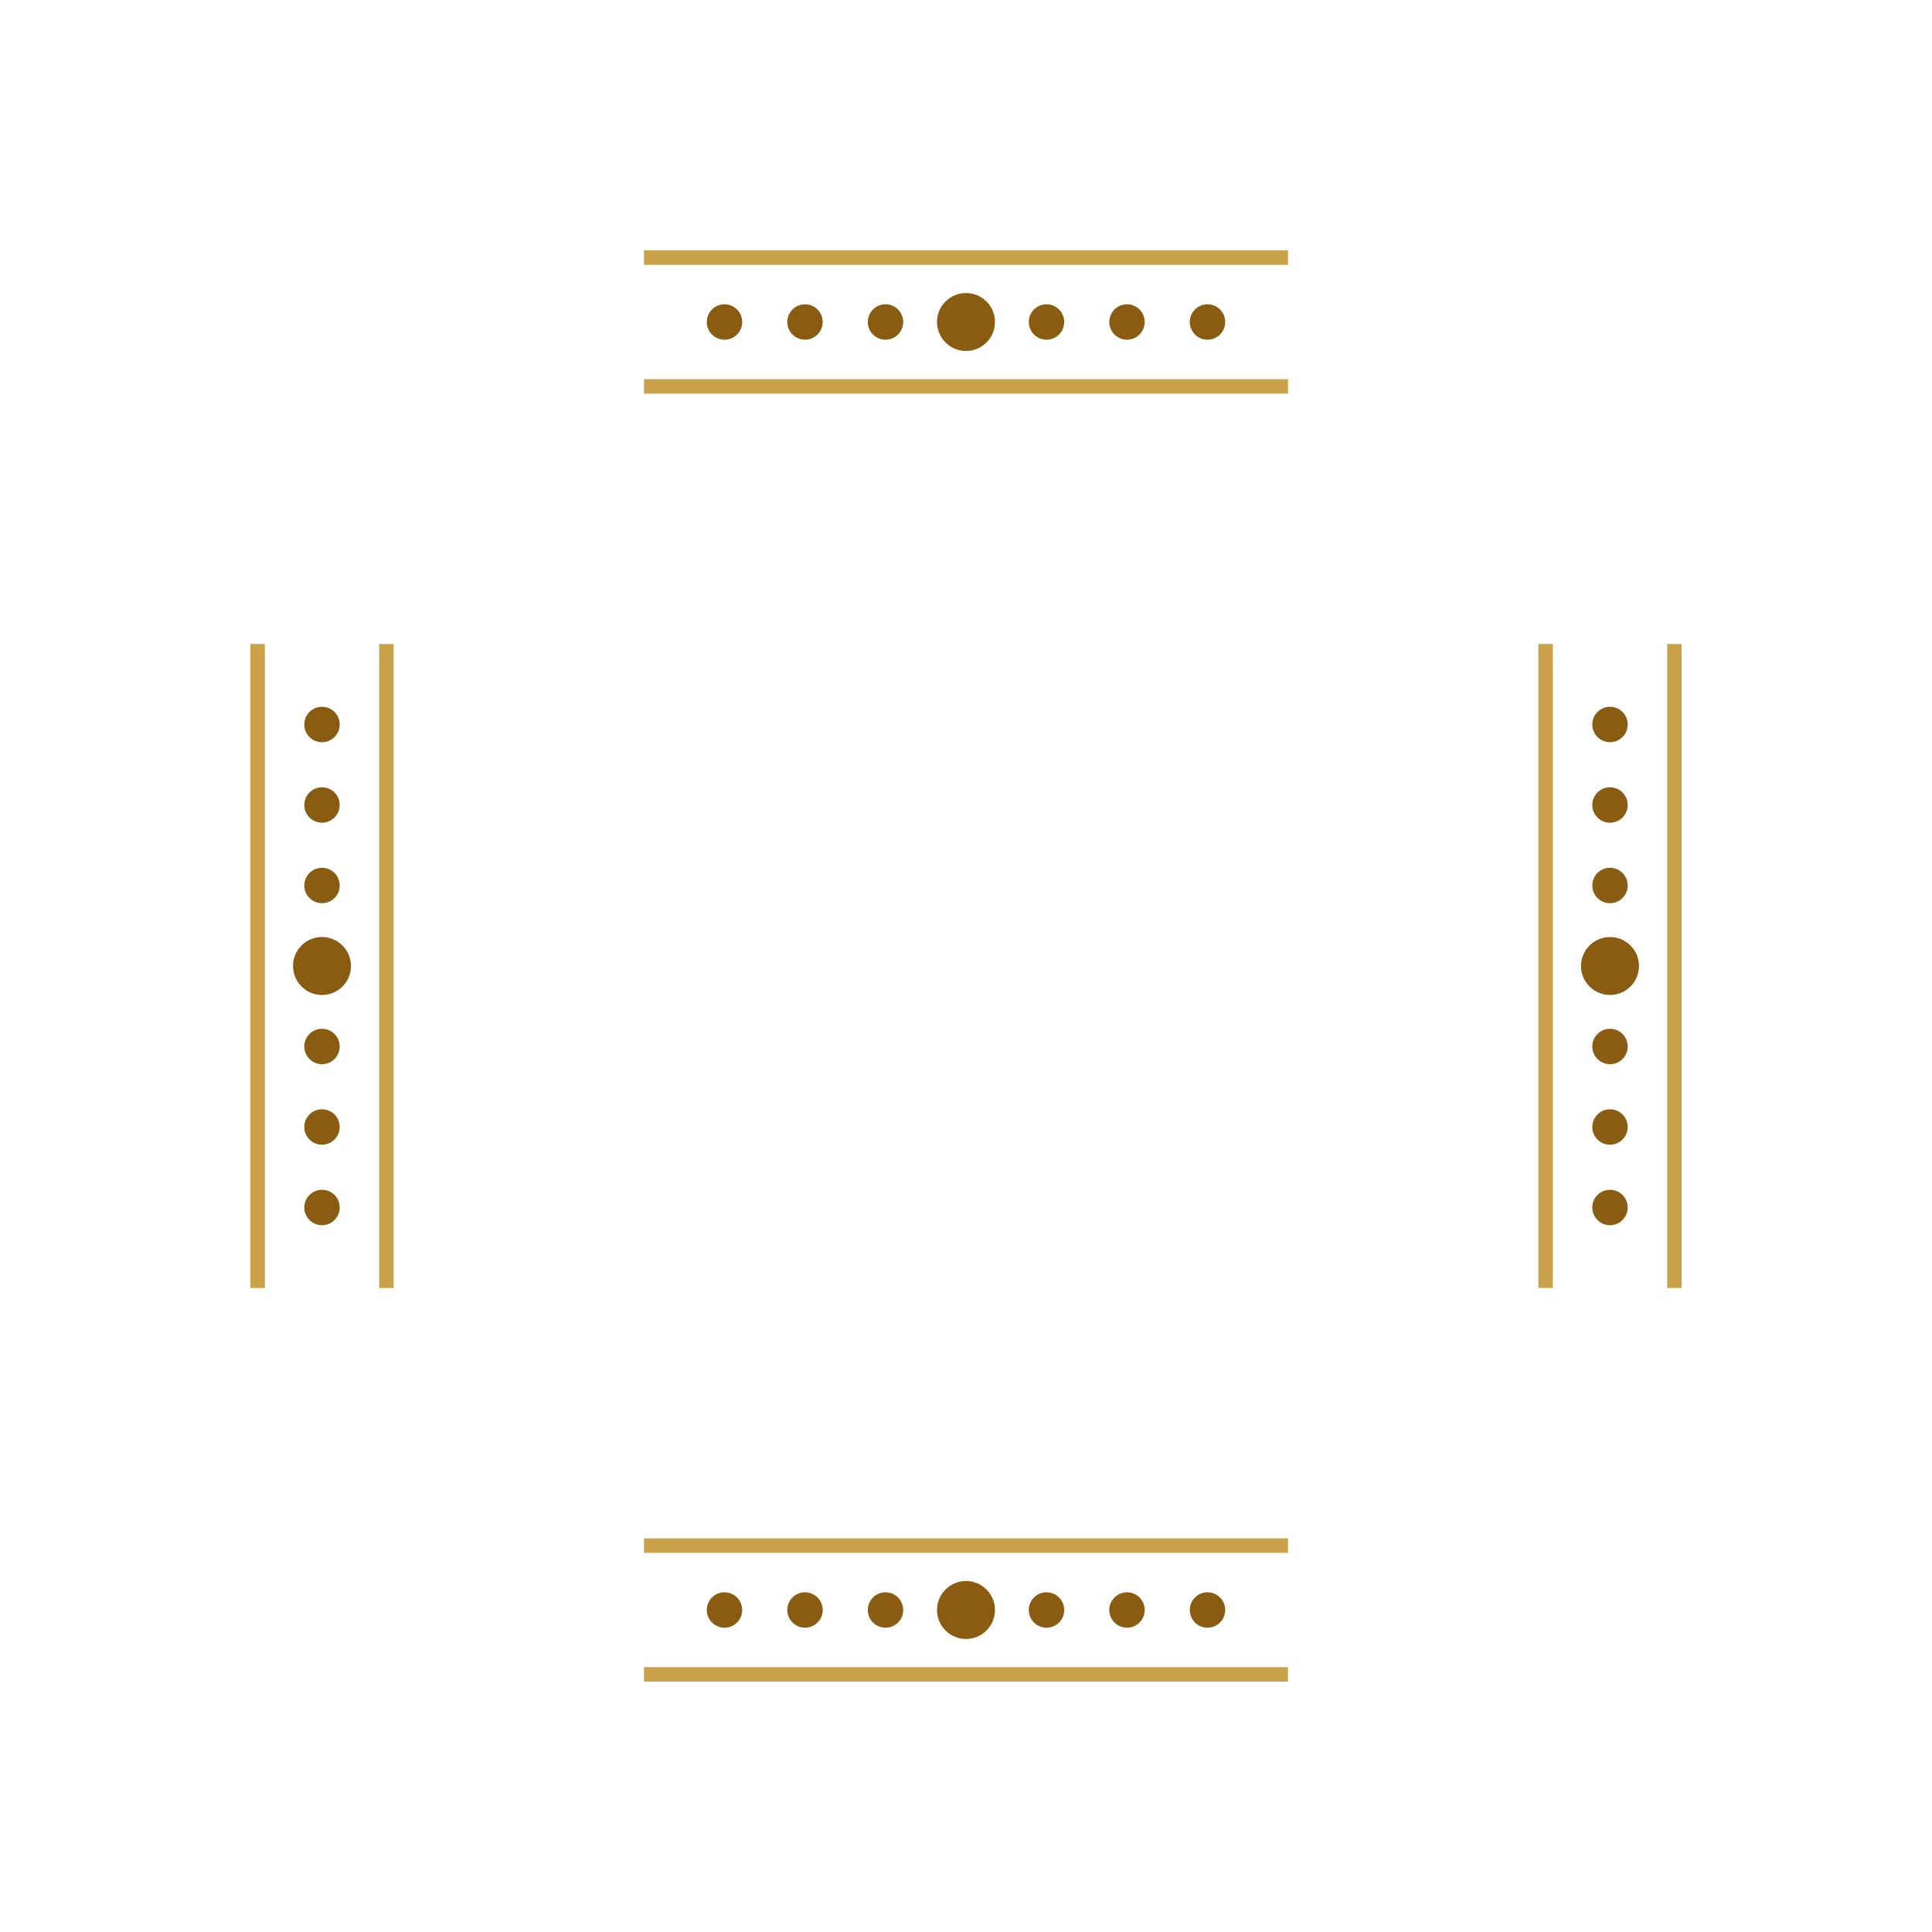
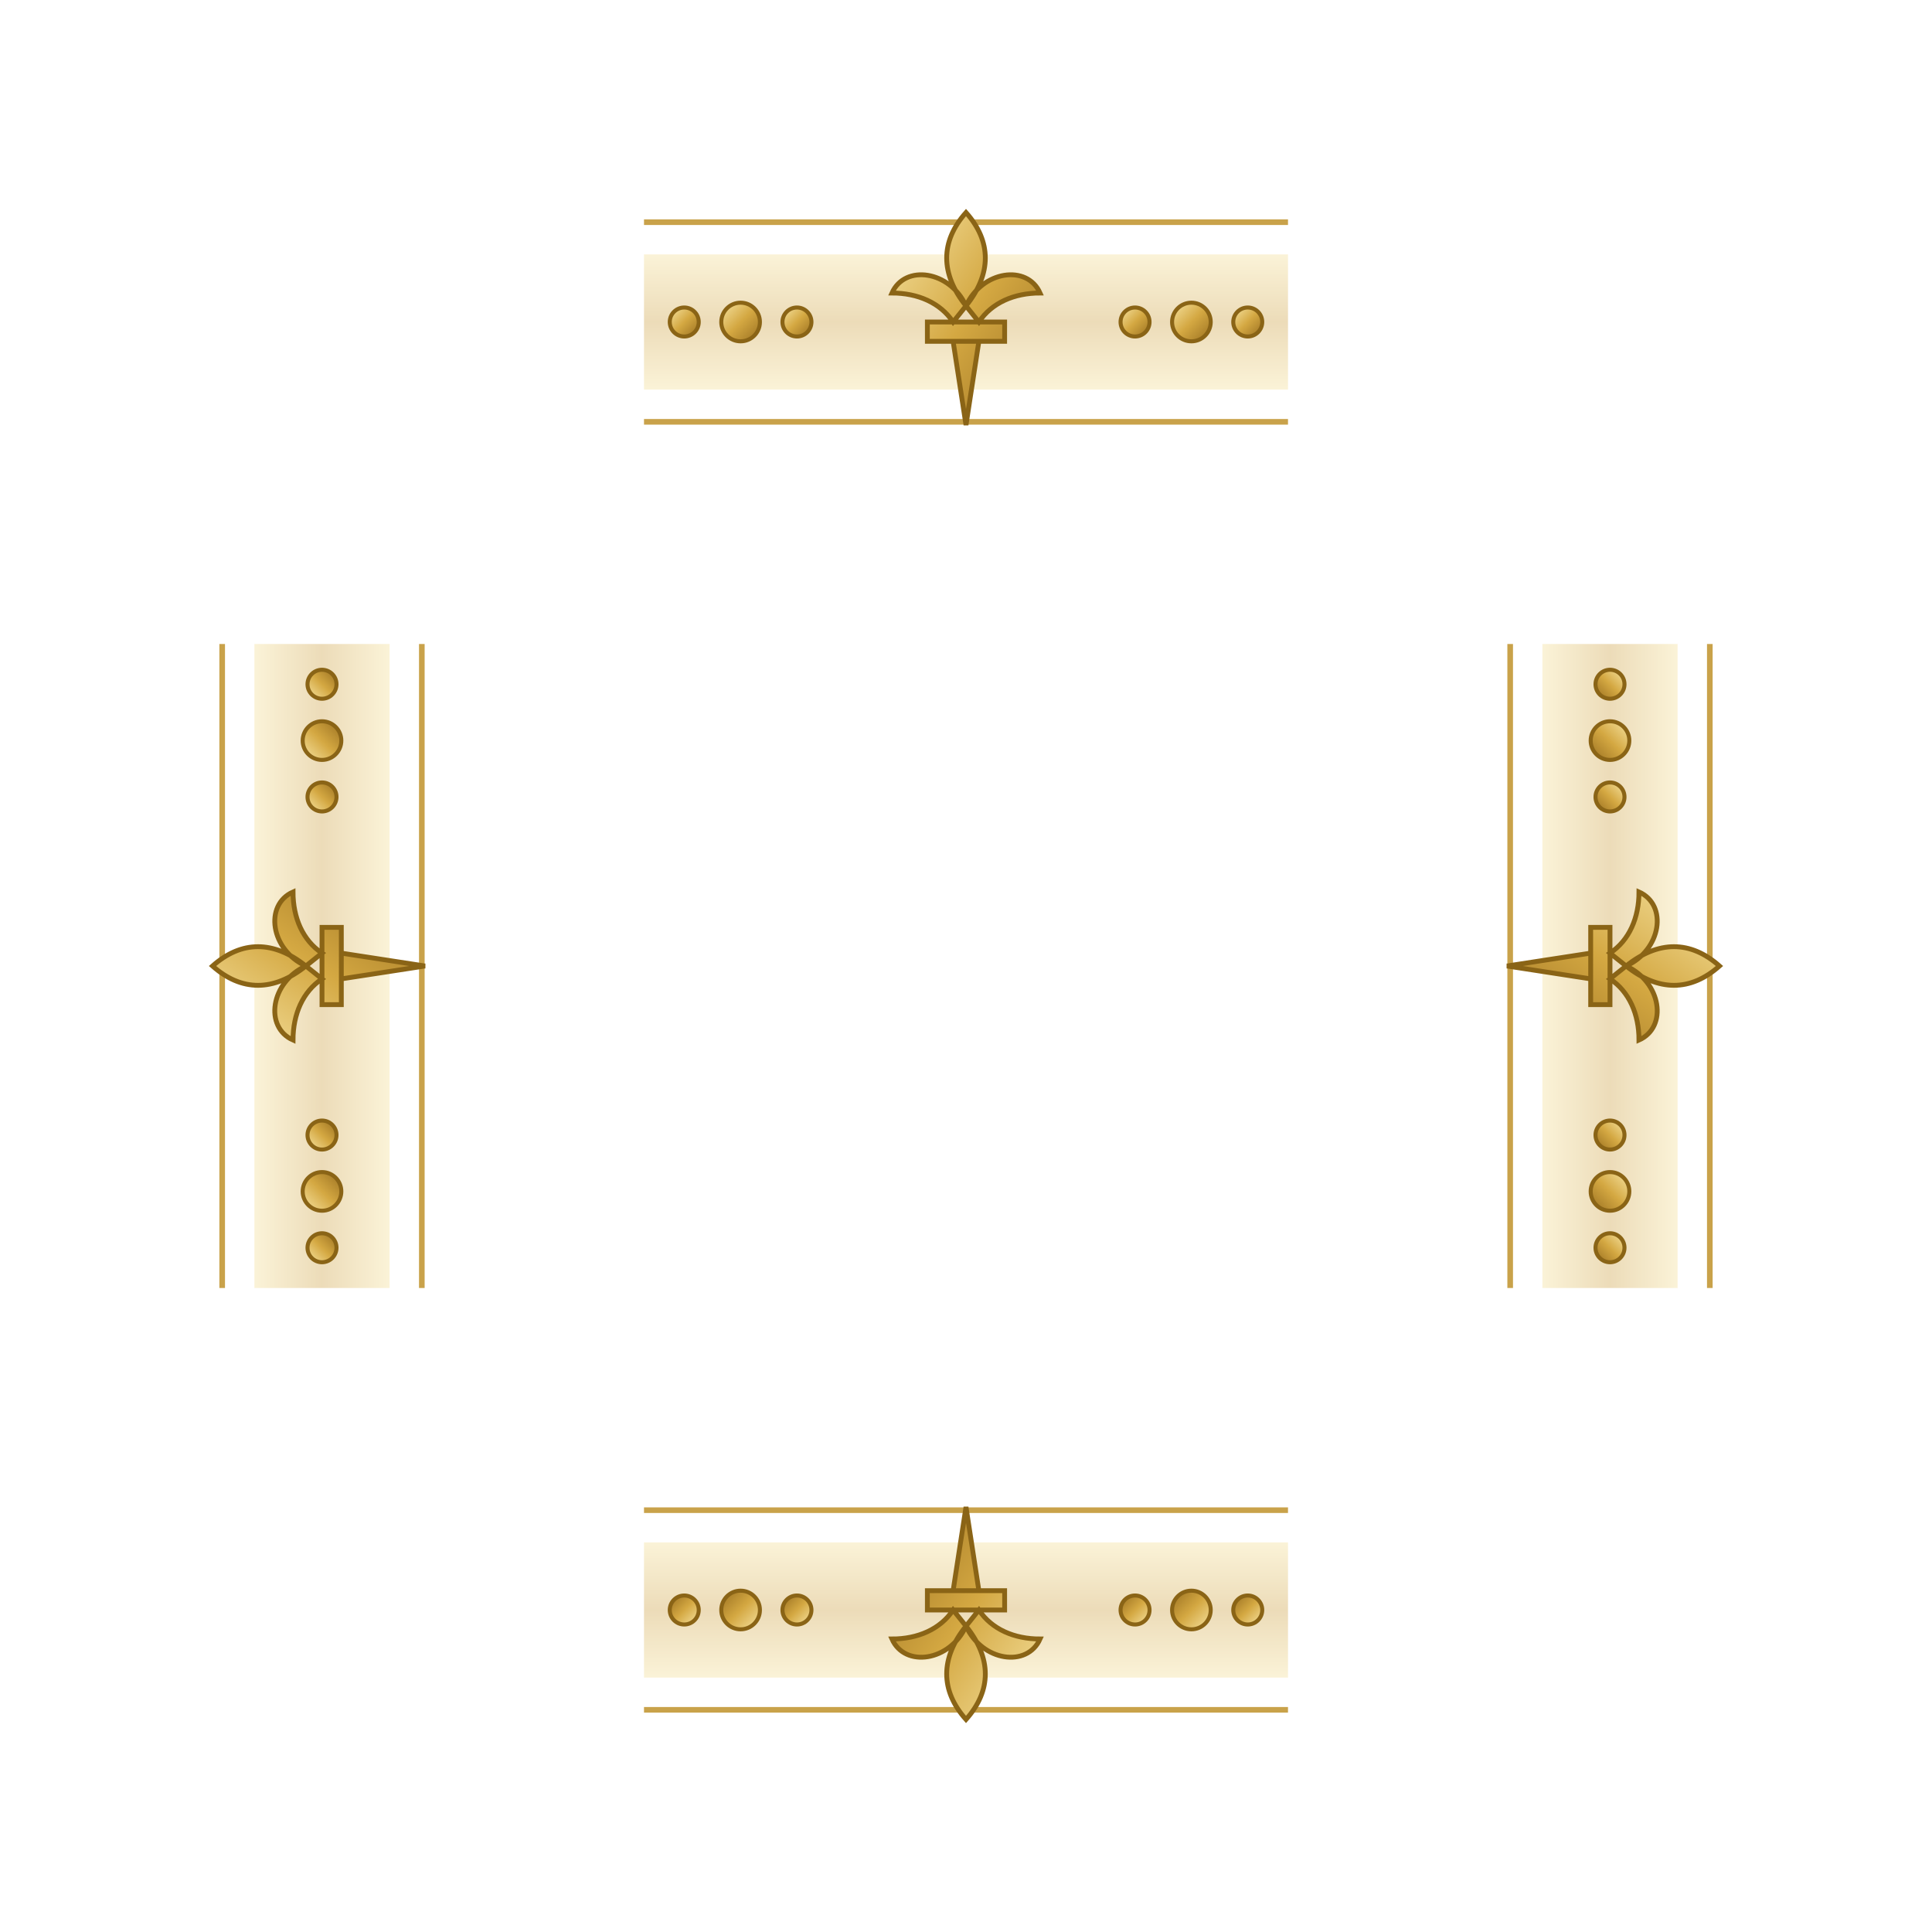
<svg xmlns="http://www.w3.org/2000/svg" viewBox="0 0 120 120" width="120" height="120">
+   <defs>
+     <linearGradient id="hg" x1="0" y1="0" x2="1" y2="1">
+       <stop offset="0" stop-color="#f6e3a1" stop-opacity="1" />
+       <stop offset="0.5" stop-color="#d4a842" stop-opacity="1" />
+       <stop offset="1" stop-color="#9a7020" stop-opacity="1" />
+     </linearGradient>
+     <radialGradient id="hr">
+       <stop offset="0" stop-color="#ffe9a6" stop-opacity="0.9" />
+       <stop offset="1" stop-color="#e8c060" stop-opacity="0" />
+     </radialGradient>
+     <linearGradient id="hv" x1="0" y1="0" x2="0" y2="1">
+       <stop offset="0" stop-color="#f3dc8e" stop-opacity="1" />
+       <stop offset="0.5" stop-color="#c99a35" stop-opacity="1" />
+       <stop offset="1" stop-color="#f3dc8e" stop-opacity="1" />
+     </linearGradient>
+   </defs>
  <g transform="rotate(0 60 60)">
-     <g stroke="#c9a24a" stroke-width="0.9">
-       <line x1="40" y1="16" x2="80" y2="16" />
-       <line x1="40" y1="24" x2="80" y2="24" />
+     <rect x="40" y="15.8" width="40" height="8.4" fill="url(#hv)" opacity="0.35" />
+     <g stroke="url(#hg)" stroke-width="0.9">
+       <line x1="40" y1="15.8" x2="80" y2="15.8" />
+       <line x1="40" y1="24.2" x2="80" y2="24.2" />
    </g>
-     <circle cx="45" cy="20" r="1.1" fill="#8a5c12" />
-     <circle cx="50" cy="20" r="1.1" fill="#8a5c12" />
-     <circle cx="55" cy="20" r="1.1" fill="#8a5c12" />
-     <circle cx="60" cy="20" r="1.8" fill="#8a5c12" />
-     <circle cx="65" cy="20" r="1.1" fill="#8a5c12" />
-     <circle cx="70" cy="20" r="1.1" fill="#8a5c12" />
-     <circle cx="75" cy="20" r="1.1" fill="#8a5c12" />
+     <g stroke="#c9a24a" stroke-width="0.35">
+       <line x1="40" y1="13.8" x2="80" y2="13.8" />
+       <line x1="40" y1="26.2" x2="80" y2="26.2" />
+     </g>
+     <circle cx="42.5" cy="20" r="0.9" fill="url(#hg)" stroke="#8a6416" stroke-width="0.25" />
+     <circle cx="46" cy="20" r="1.2" fill="url(#hg)" stroke="#8a6416" stroke-width="0.25" />
+     <circle cx="49.5" cy="20" r="0.9" fill="url(#hg)" stroke="#8a6416" stroke-width="0.25" />
+     <circle cx="70.5" cy="20" r="0.9" fill="url(#hg)" stroke="#8a6416" stroke-width="0.25" />
+     <circle cx="74" cy="20" r="1.2" fill="url(#hg)" stroke="#8a6416" stroke-width="0.25" />
+     <circle cx="77.5" cy="20" r="0.9" fill="url(#hg)" stroke="#8a6416" stroke-width="0.25" />
+     <g fill="url(#hg)" stroke="#8a6416" stroke-width="0.3">
+       <path d="M60 13.2 C61.6 15 61.6 17 60 19 C58.4 17 58.4 15 60 13.2 Z M60 19 C61 16.8 63.8 16.4 64.6 18.2 C63 18.2 61.6 18.8 60.8 20 Z M60 19 C59 16.8 56.2 16.4 55.4 18.2 C57 18.2 58.4 18.8 59.2 20 Z M57.6 20 H62.4 V21.2 H57.6 Z M59.2 21.2 L60 26.4 L60.8 21.2 Z" />
+     </g>
  </g>
  <g transform="rotate(90 60 60)">
-     <g stroke="#c9a24a" stroke-width="0.9">
-       <line x1="40" y1="16" x2="80" y2="16" />
-       <line x1="40" y1="24" x2="80" y2="24" />
+     <rect x="40" y="15.8" width="40" height="8.4" fill="url(#hv)" opacity="0.35" />
+     <g stroke="url(#hg)" stroke-width="0.9">
+       <line x1="40" y1="15.8" x2="80" y2="15.8" />
+       <line x1="40" y1="24.2" x2="80" y2="24.2" />
    </g>
-     <circle cx="45" cy="20" r="1.1" fill="#8a5c12" />
-     <circle cx="50" cy="20" r="1.1" fill="#8a5c12" />
-     <circle cx="55" cy="20" r="1.1" fill="#8a5c12" />
-     <circle cx="60" cy="20" r="1.8" fill="#8a5c12" />
-     <circle cx="65" cy="20" r="1.1" fill="#8a5c12" />
-     <circle cx="70" cy="20" r="1.1" fill="#8a5c12" />
-     <circle cx="75" cy="20" r="1.1" fill="#8a5c12" />
+     <g stroke="#c9a24a" stroke-width="0.35">
+       <line x1="40" y1="13.8" x2="80" y2="13.8" />
+       <line x1="40" y1="26.2" x2="80" y2="26.2" />
+     </g>
+     <circle cx="42.5" cy="20" r="0.9" fill="url(#hg)" stroke="#8a6416" stroke-width="0.25" />
+     <circle cx="46" cy="20" r="1.2" fill="url(#hg)" stroke="#8a6416" stroke-width="0.25" />
+     <circle cx="49.5" cy="20" r="0.9" fill="url(#hg)" stroke="#8a6416" stroke-width="0.25" />
+     <circle cx="70.5" cy="20" r="0.9" fill="url(#hg)" stroke="#8a6416" stroke-width="0.25" />
+     <circle cx="74" cy="20" r="1.2" fill="url(#hg)" stroke="#8a6416" stroke-width="0.25" />
+     <circle cx="77.5" cy="20" r="0.9" fill="url(#hg)" stroke="#8a6416" stroke-width="0.25" />
+     <g fill="url(#hg)" stroke="#8a6416" stroke-width="0.3">
+       <path d="M60 13.2 C61.6 15 61.6 17 60 19 C58.4 17 58.4 15 60 13.2 Z M60 19 C61 16.8 63.8 16.4 64.6 18.2 C63 18.2 61.6 18.8 60.8 20 Z M60 19 C59 16.8 56.2 16.4 55.4 18.2 C57 18.2 58.4 18.8 59.2 20 Z M57.6 20 H62.4 V21.2 H57.6 Z M59.2 21.2 L60 26.4 L60.8 21.2 Z" />
+     </g>
  </g>
  <g transform="rotate(180 60 60)">
-     <g stroke="#c9a24a" stroke-width="0.9">
-       <line x1="40" y1="16" x2="80" y2="16" />
-       <line x1="40" y1="24" x2="80" y2="24" />
+     <rect x="40" y="15.8" width="40" height="8.4" fill="url(#hv)" opacity="0.35" />
+     <g stroke="url(#hg)" stroke-width="0.9">
+       <line x1="40" y1="15.8" x2="80" y2="15.8" />
+       <line x1="40" y1="24.2" x2="80" y2="24.2" />
    </g>
-     <circle cx="45" cy="20" r="1.1" fill="#8a5c12" />
-     <circle cx="50" cy="20" r="1.1" fill="#8a5c12" />
-     <circle cx="55" cy="20" r="1.1" fill="#8a5c12" />
-     <circle cx="60" cy="20" r="1.8" fill="#8a5c12" />
-     <circle cx="65" cy="20" r="1.1" fill="#8a5c12" />
-     <circle cx="70" cy="20" r="1.1" fill="#8a5c12" />
-     <circle cx="75" cy="20" r="1.1" fill="#8a5c12" />
+     <g stroke="#c9a24a" stroke-width="0.35">
+       <line x1="40" y1="13.8" x2="80" y2="13.8" />
+       <line x1="40" y1="26.2" x2="80" y2="26.2" />
+     </g>
+     <circle cx="42.5" cy="20" r="0.9" fill="url(#hg)" stroke="#8a6416" stroke-width="0.25" />
+     <circle cx="46" cy="20" r="1.2" fill="url(#hg)" stroke="#8a6416" stroke-width="0.25" />
+     <circle cx="49.5" cy="20" r="0.9" fill="url(#hg)" stroke="#8a6416" stroke-width="0.25" />
+     <circle cx="70.5" cy="20" r="0.9" fill="url(#hg)" stroke="#8a6416" stroke-width="0.25" />
+     <circle cx="74" cy="20" r="1.2" fill="url(#hg)" stroke="#8a6416" stroke-width="0.25" />
+     <circle cx="77.5" cy="20" r="0.9" fill="url(#hg)" stroke="#8a6416" stroke-width="0.25" />
+     <g fill="url(#hg)" stroke="#8a6416" stroke-width="0.3">
+       <path d="M60 13.2 C61.6 15 61.6 17 60 19 C58.4 17 58.4 15 60 13.2 Z M60 19 C61 16.8 63.8 16.4 64.6 18.2 C63 18.2 61.6 18.8 60.8 20 Z M60 19 C59 16.8 56.2 16.4 55.4 18.2 C57 18.2 58.4 18.8 59.2 20 Z M57.6 20 H62.4 V21.2 H57.6 Z M59.2 21.2 L60 26.4 L60.8 21.2 Z" />
+     </g>
  </g>
  <g transform="rotate(270 60 60)">
-     <g stroke="#c9a24a" stroke-width="0.9">
-       <line x1="40" y1="16" x2="80" y2="16" />
-       <line x1="40" y1="24" x2="80" y2="24" />
+     <rect x="40" y="15.8" width="40" height="8.4" fill="url(#hv)" opacity="0.35" />
+     <g stroke="url(#hg)" stroke-width="0.9">
+       <line x1="40" y1="15.8" x2="80" y2="15.8" />
+       <line x1="40" y1="24.2" x2="80" y2="24.2" />
    </g>
-     <circle cx="45" cy="20" r="1.1" fill="#8a5c12" />
-     <circle cx="50" cy="20" r="1.1" fill="#8a5c12" />
-     <circle cx="55" cy="20" r="1.1" fill="#8a5c12" />
-     <circle cx="60" cy="20" r="1.8" fill="#8a5c12" />
-     <circle cx="65" cy="20" r="1.1" fill="#8a5c12" />
-     <circle cx="70" cy="20" r="1.1" fill="#8a5c12" />
-     <circle cx="75" cy="20" r="1.1" fill="#8a5c12" />
+     <g stroke="#c9a24a" stroke-width="0.35">
+       <line x1="40" y1="13.8" x2="80" y2="13.8" />
+       <line x1="40" y1="26.2" x2="80" y2="26.2" />
+     </g>
+     <circle cx="42.5" cy="20" r="0.9" fill="url(#hg)" stroke="#8a6416" stroke-width="0.25" />
+     <circle cx="46" cy="20" r="1.2" fill="url(#hg)" stroke="#8a6416" stroke-width="0.25" />
+     <circle cx="49.5" cy="20" r="0.9" fill="url(#hg)" stroke="#8a6416" stroke-width="0.25" />
+     <circle cx="70.5" cy="20" r="0.9" fill="url(#hg)" stroke="#8a6416" stroke-width="0.25" />
+     <circle cx="74" cy="20" r="1.2" fill="url(#hg)" stroke="#8a6416" stroke-width="0.25" />
+     <circle cx="77.5" cy="20" r="0.9" fill="url(#hg)" stroke="#8a6416" stroke-width="0.25" />
+     <g fill="url(#hg)" stroke="#8a6416" stroke-width="0.3">
+       <path d="M60 13.2 C61.6 15 61.6 17 60 19 C58.4 17 58.4 15 60 13.2 Z M60 19 C61 16.8 63.8 16.4 64.6 18.2 C63 18.2 61.6 18.8 60.8 20 Z M60 19 C59 16.8 56.2 16.4 55.4 18.2 C57 18.2 58.4 18.8 59.2 20 Z M57.6 20 H62.4 V21.2 H57.6 Z M59.2 21.2 L60 26.4 L60.8 21.2 Z" />
+     </g>
  </g>
</svg>
